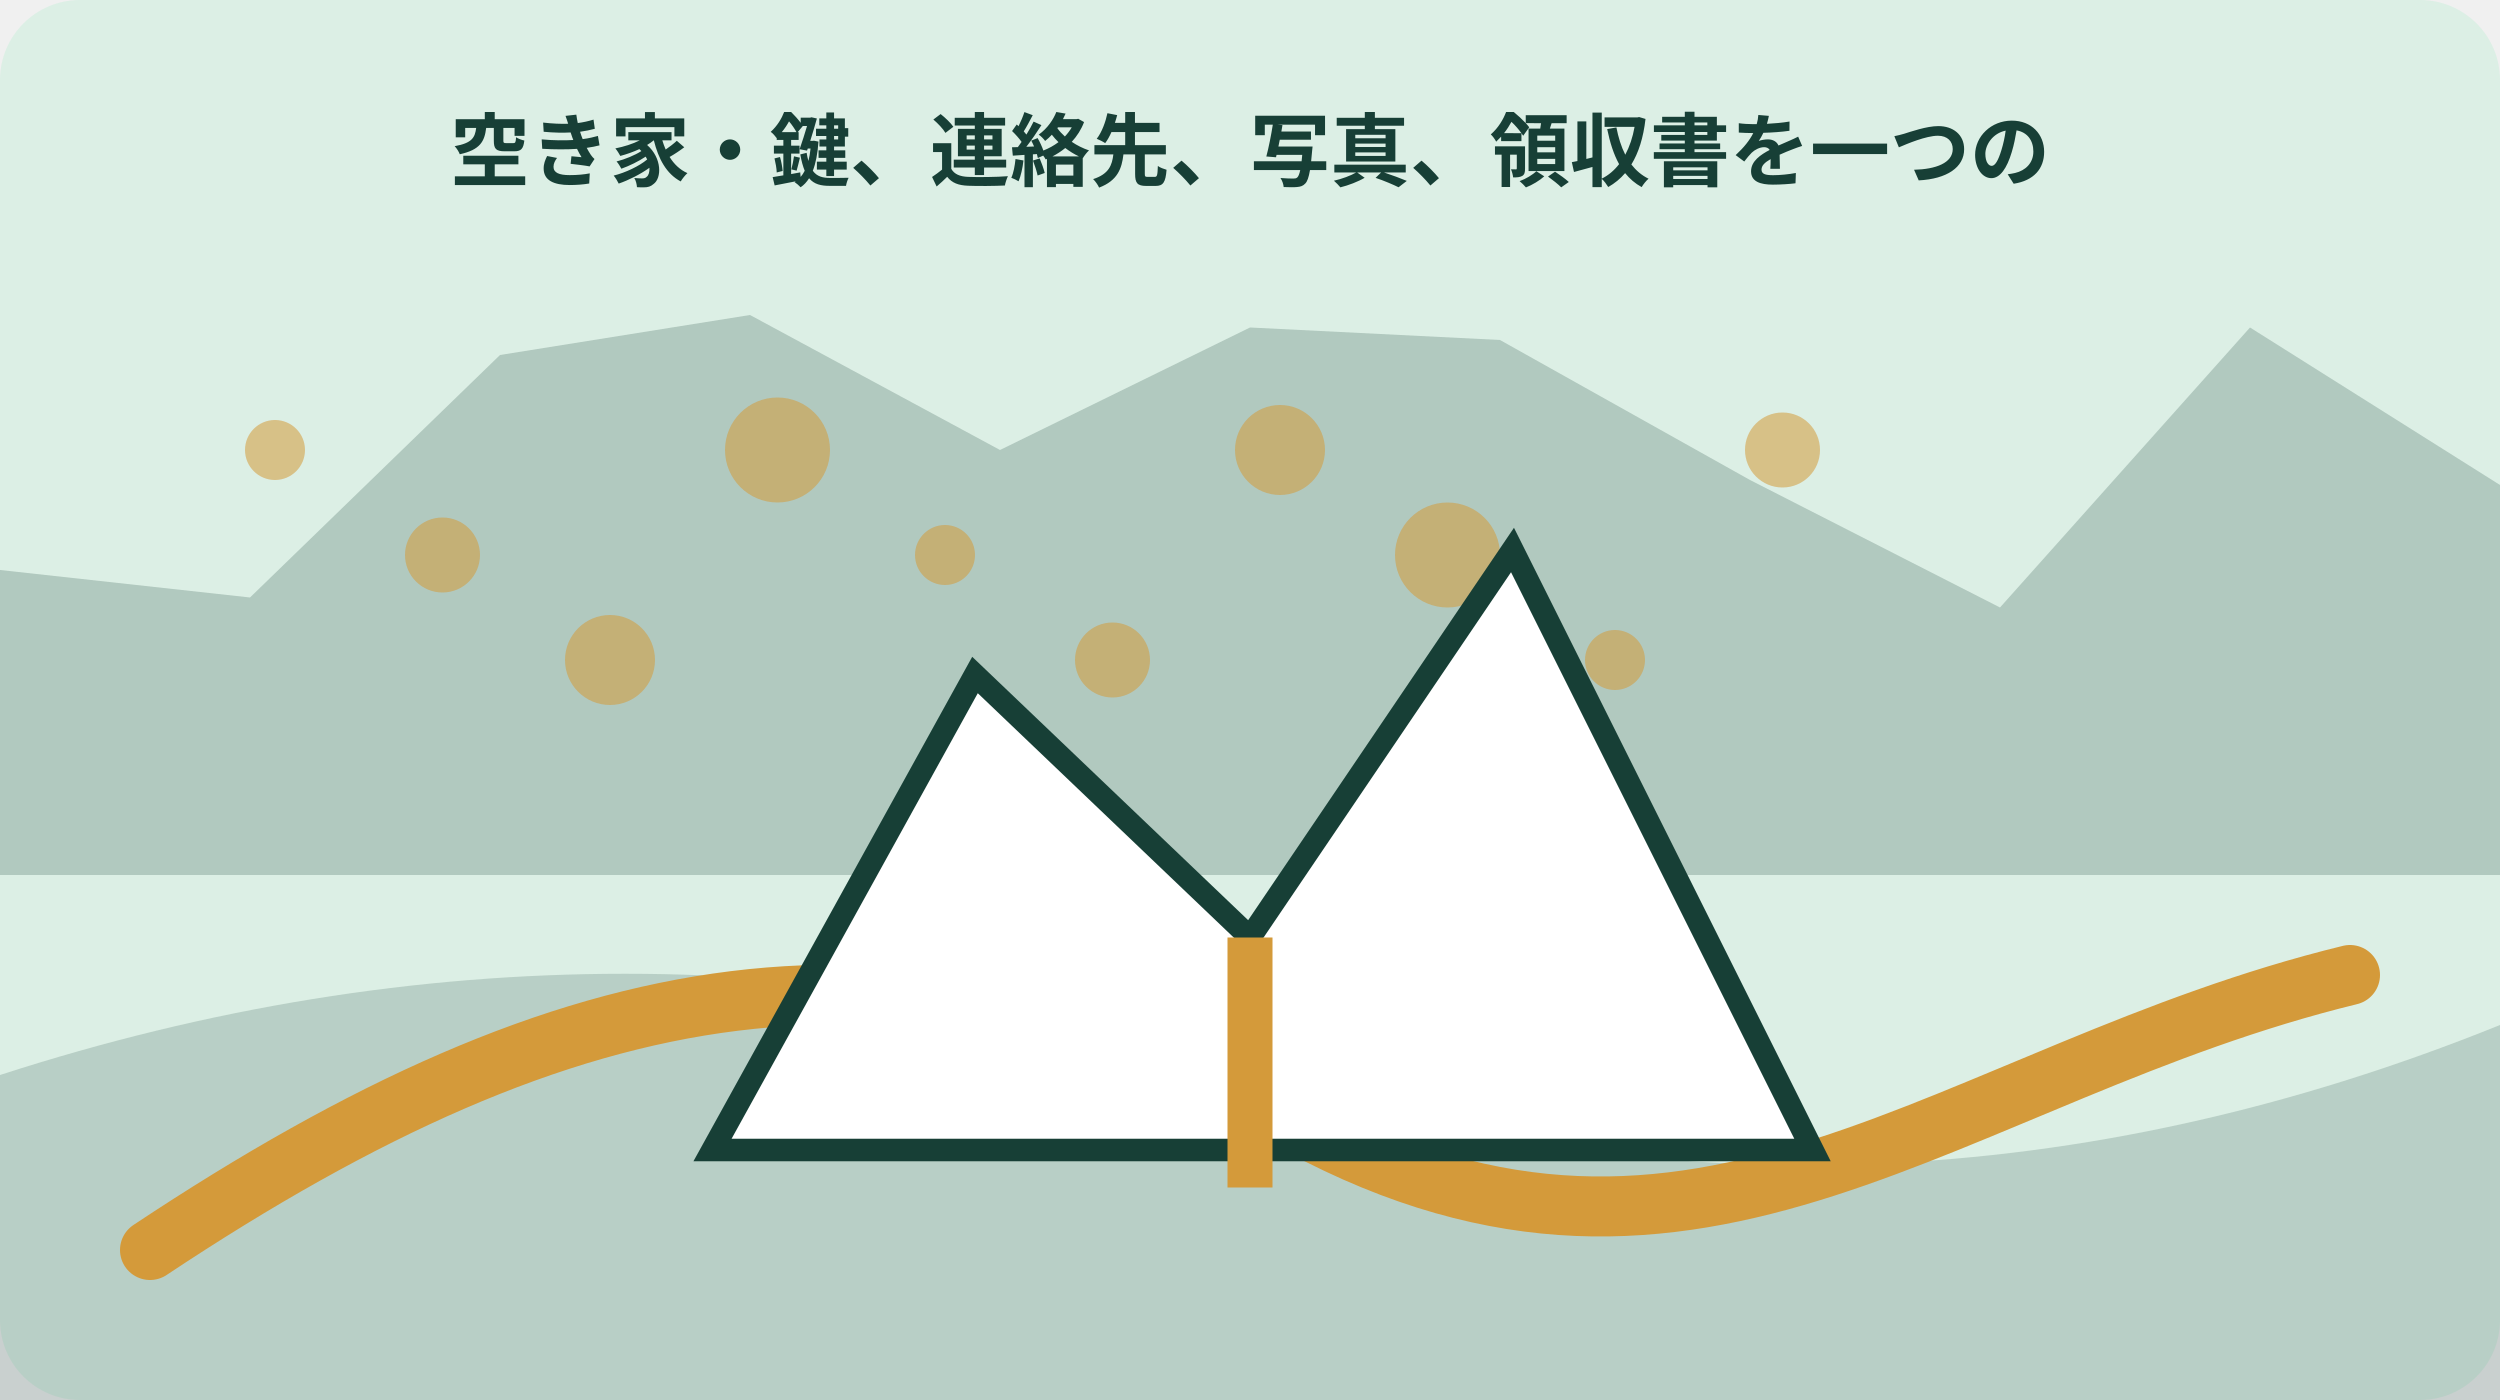
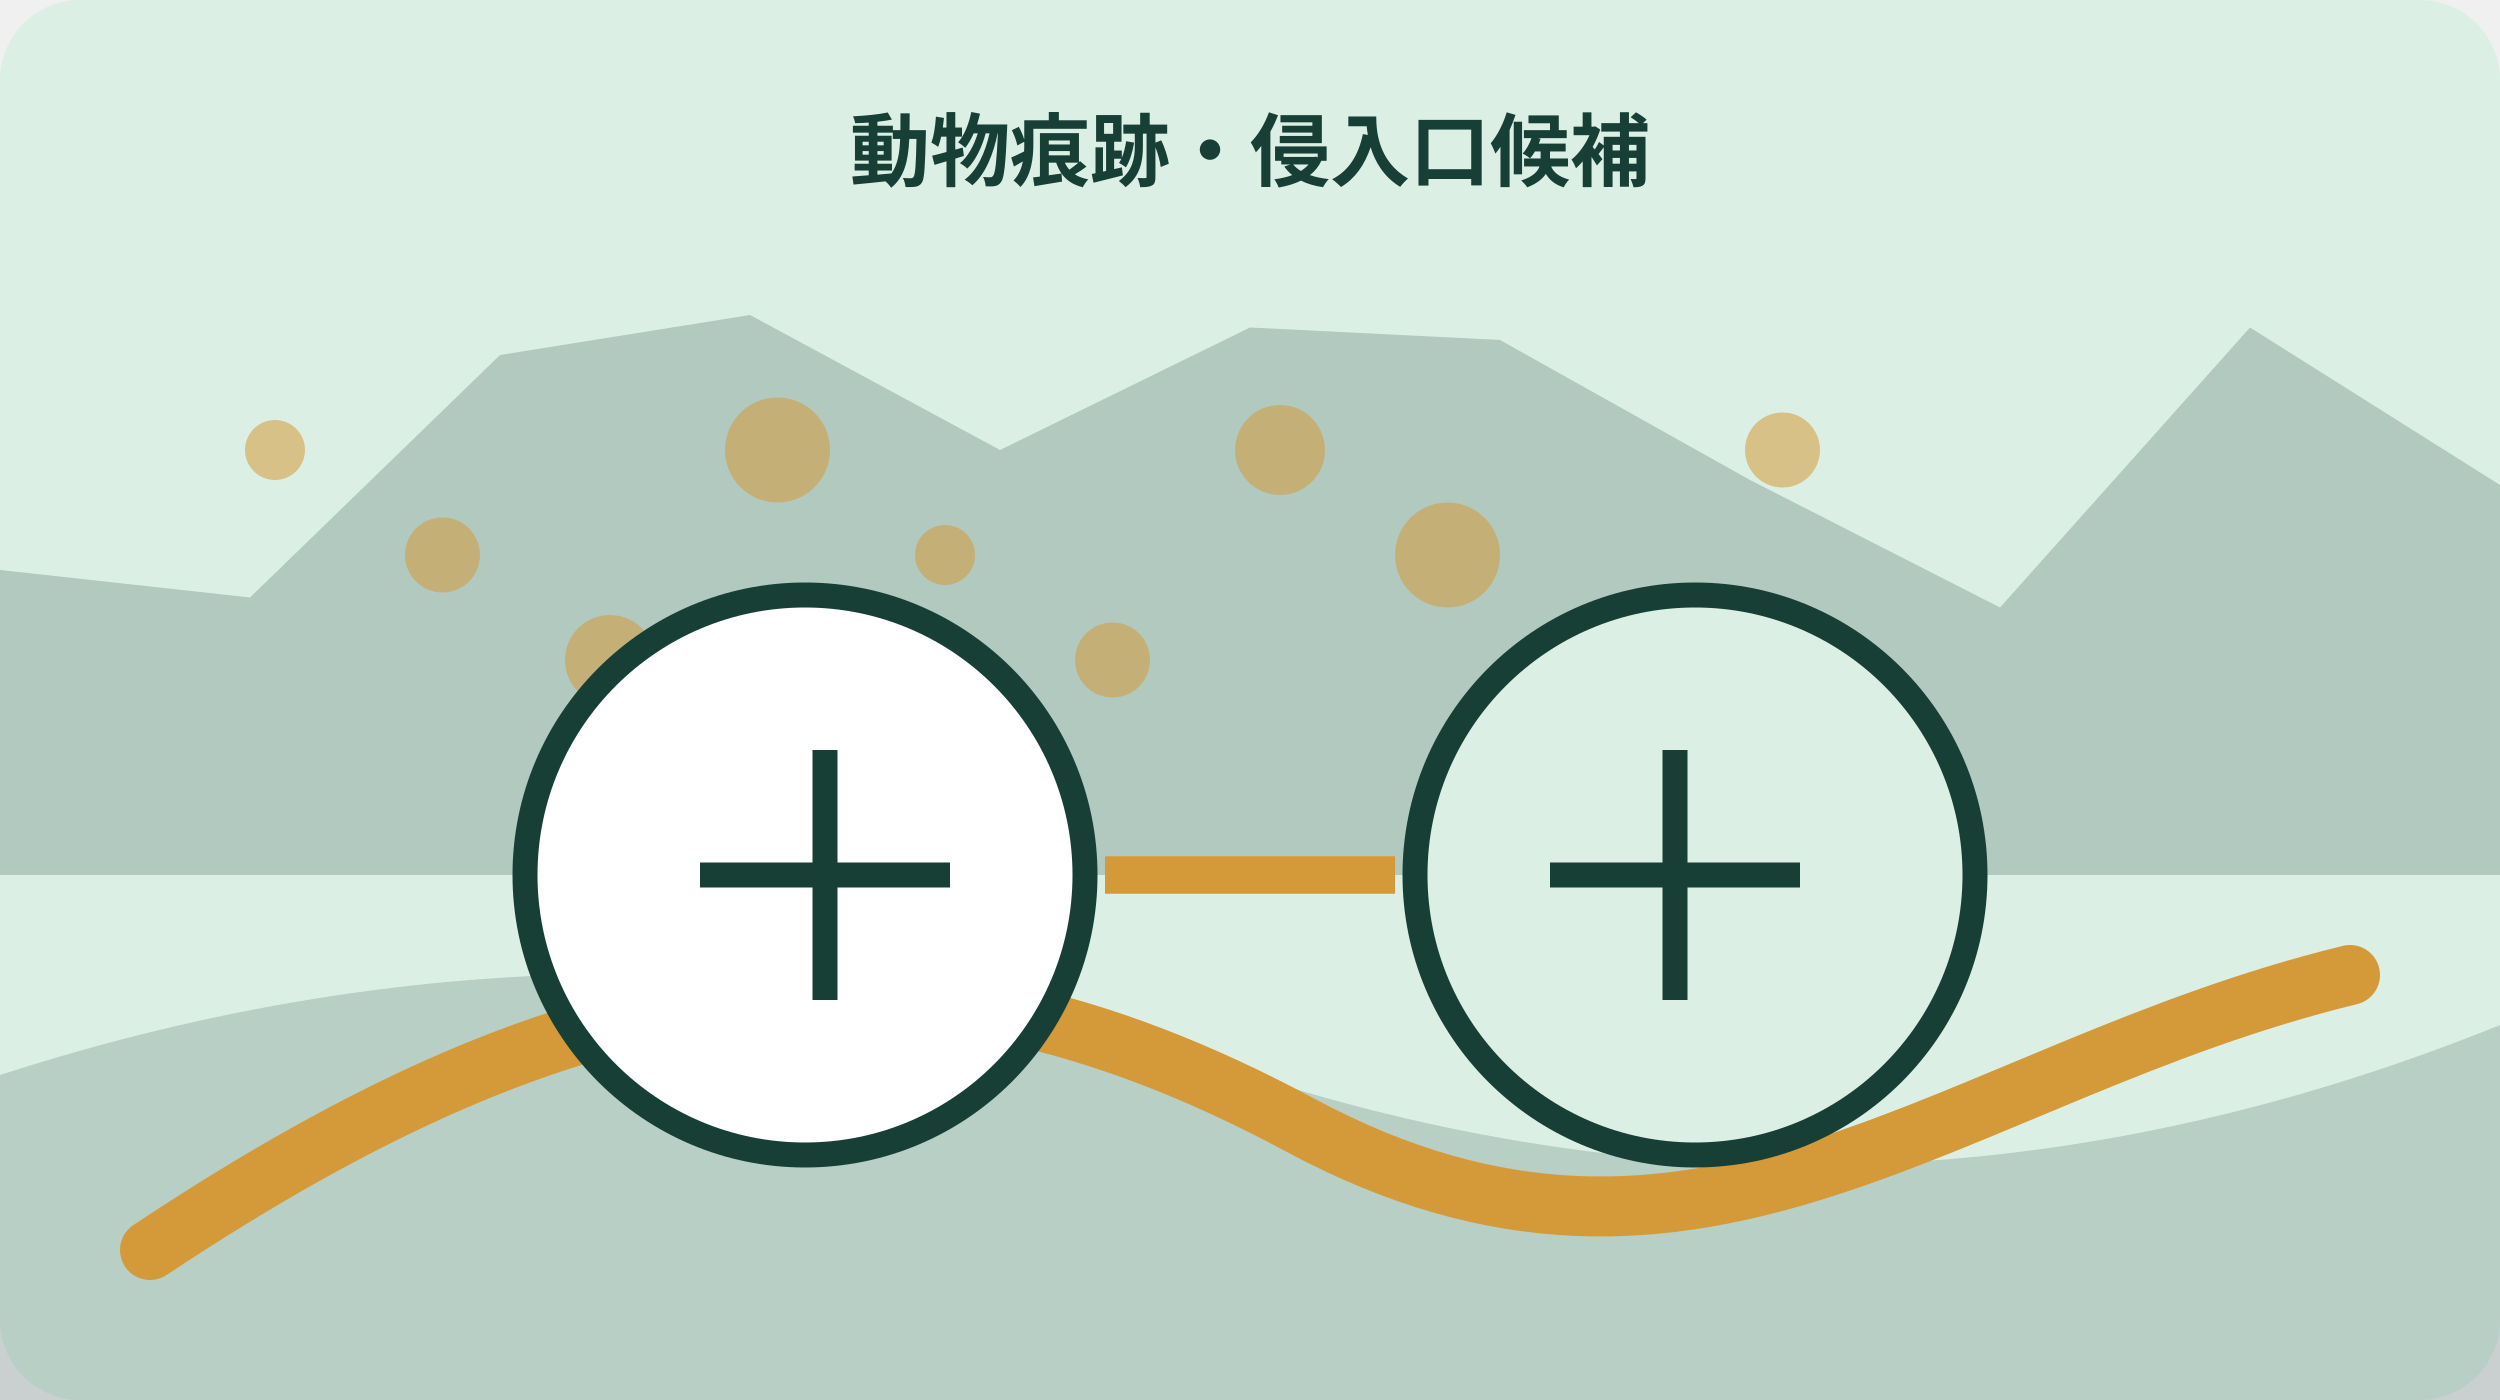
<svg xmlns="http://www.w3.org/2000/svg" width="1000" height="560" viewBox="0 0 1000 560" role="img" aria-labelledby="title desc" data-illustration="mori-editorial" data-topic-id="128" data-scene-index="2">
  <rect width="1000" height="560" rx="32" fill="#dcefe5" />
  <polygon points="0,228 100,239 200,142 300,126 400,180 500,131 600,136 700,192 800,243 900,131 1000,194 1000,350 0,350" fill="#173f36" opacity=".22" />
  <path d="M0 430 Q250 349 500 430 T1000 410 V560 H0Z" fill="#173f36" opacity=".18" />
  <path d="M60 500 C230 387 360 364 520 450 S780 429 940 390" fill="none" stroke="#d49a3a" stroke-width="24" stroke-linecap="round" />
  <circle cx="110" cy="180" r="12" fill="#d49a3a" opacity=".55" />
  <circle cx="177" cy="222" r="15" fill="#d49a3a" opacity=".55" />
  <circle cx="244" cy="264" r="18" fill="#d49a3a" opacity=".55" />
  <circle cx="311" cy="180" r="21" fill="#d49a3a" opacity=".55" />
  <circle cx="378" cy="222" r="12" fill="#d49a3a" opacity=".55" />
  <circle cx="445" cy="264" r="15" fill="#d49a3a" opacity=".55" />
  <circle cx="512" cy="180" r="18" fill="#d49a3a" opacity=".55" />
  <circle cx="579" cy="222" r="21" fill="#d49a3a" opacity=".55" />
  <circle cx="646" cy="264" r="12" fill="#d49a3a" opacity=".55" />
  <circle cx="713" cy="180" r="15" fill="#d49a3a" opacity=".55" />
-   <g data-scene="land">
-     <path d="M285 460 390 270l110 105 105-155 120 240Z" fill="#fff" stroke="#173f36" stroke-width="9" />
-     <path d="M500 375v100" stroke="#d49a3a" stroke-width="18" />
+   <g data-scene="trace-room-entry-candidate-map">
+     <circle cx="322" cy="350" r="112" fill="#fff" stroke="#173f36" stroke-width="10" />
+     <circle cx="678" cy="350" r="112" fill="#dcefe5" stroke="#173f36" stroke-width="10" />
+     <path d="M442 350h116" stroke="#d49a3a" stroke-width="15" />
+     <path d="M280 350h100M330 300v100M620 350h100M670 300v100" stroke="#173f36" stroke-width="10" />
  </g>
-   <text x="500" y="72" text-anchor="middle" font-family="sans-serif" font-size="32" font-weight="700" fill="#173f36">空き家・鍵、連絡先、写真、領収書を一つの</text>
+   <text x="500" y="72" text-anchor="middle" font-family="sans-serif" font-size="32" font-weight="700" fill="#173f36">動物痕跡・侵入口候補</text>
</svg>
